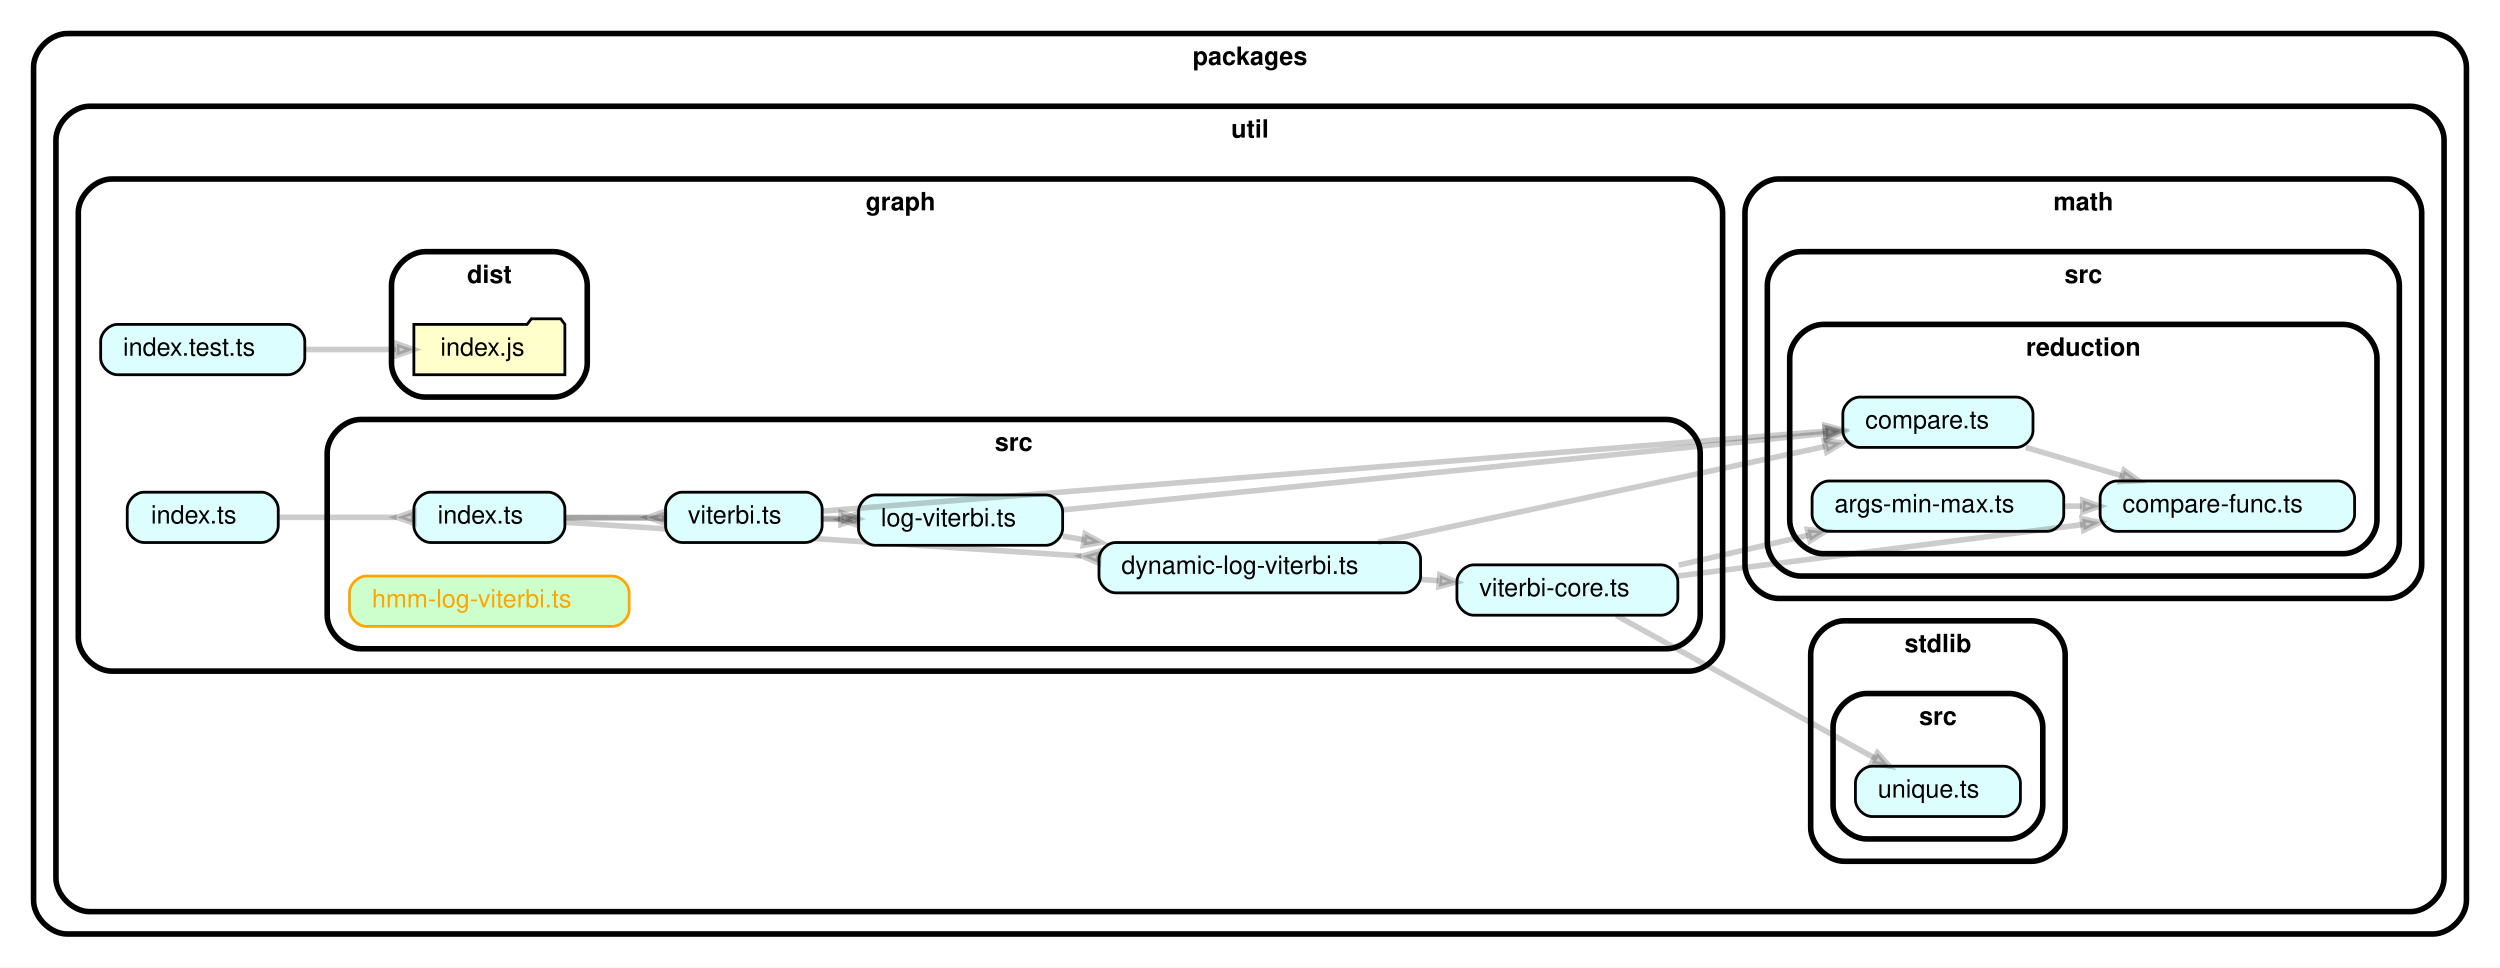
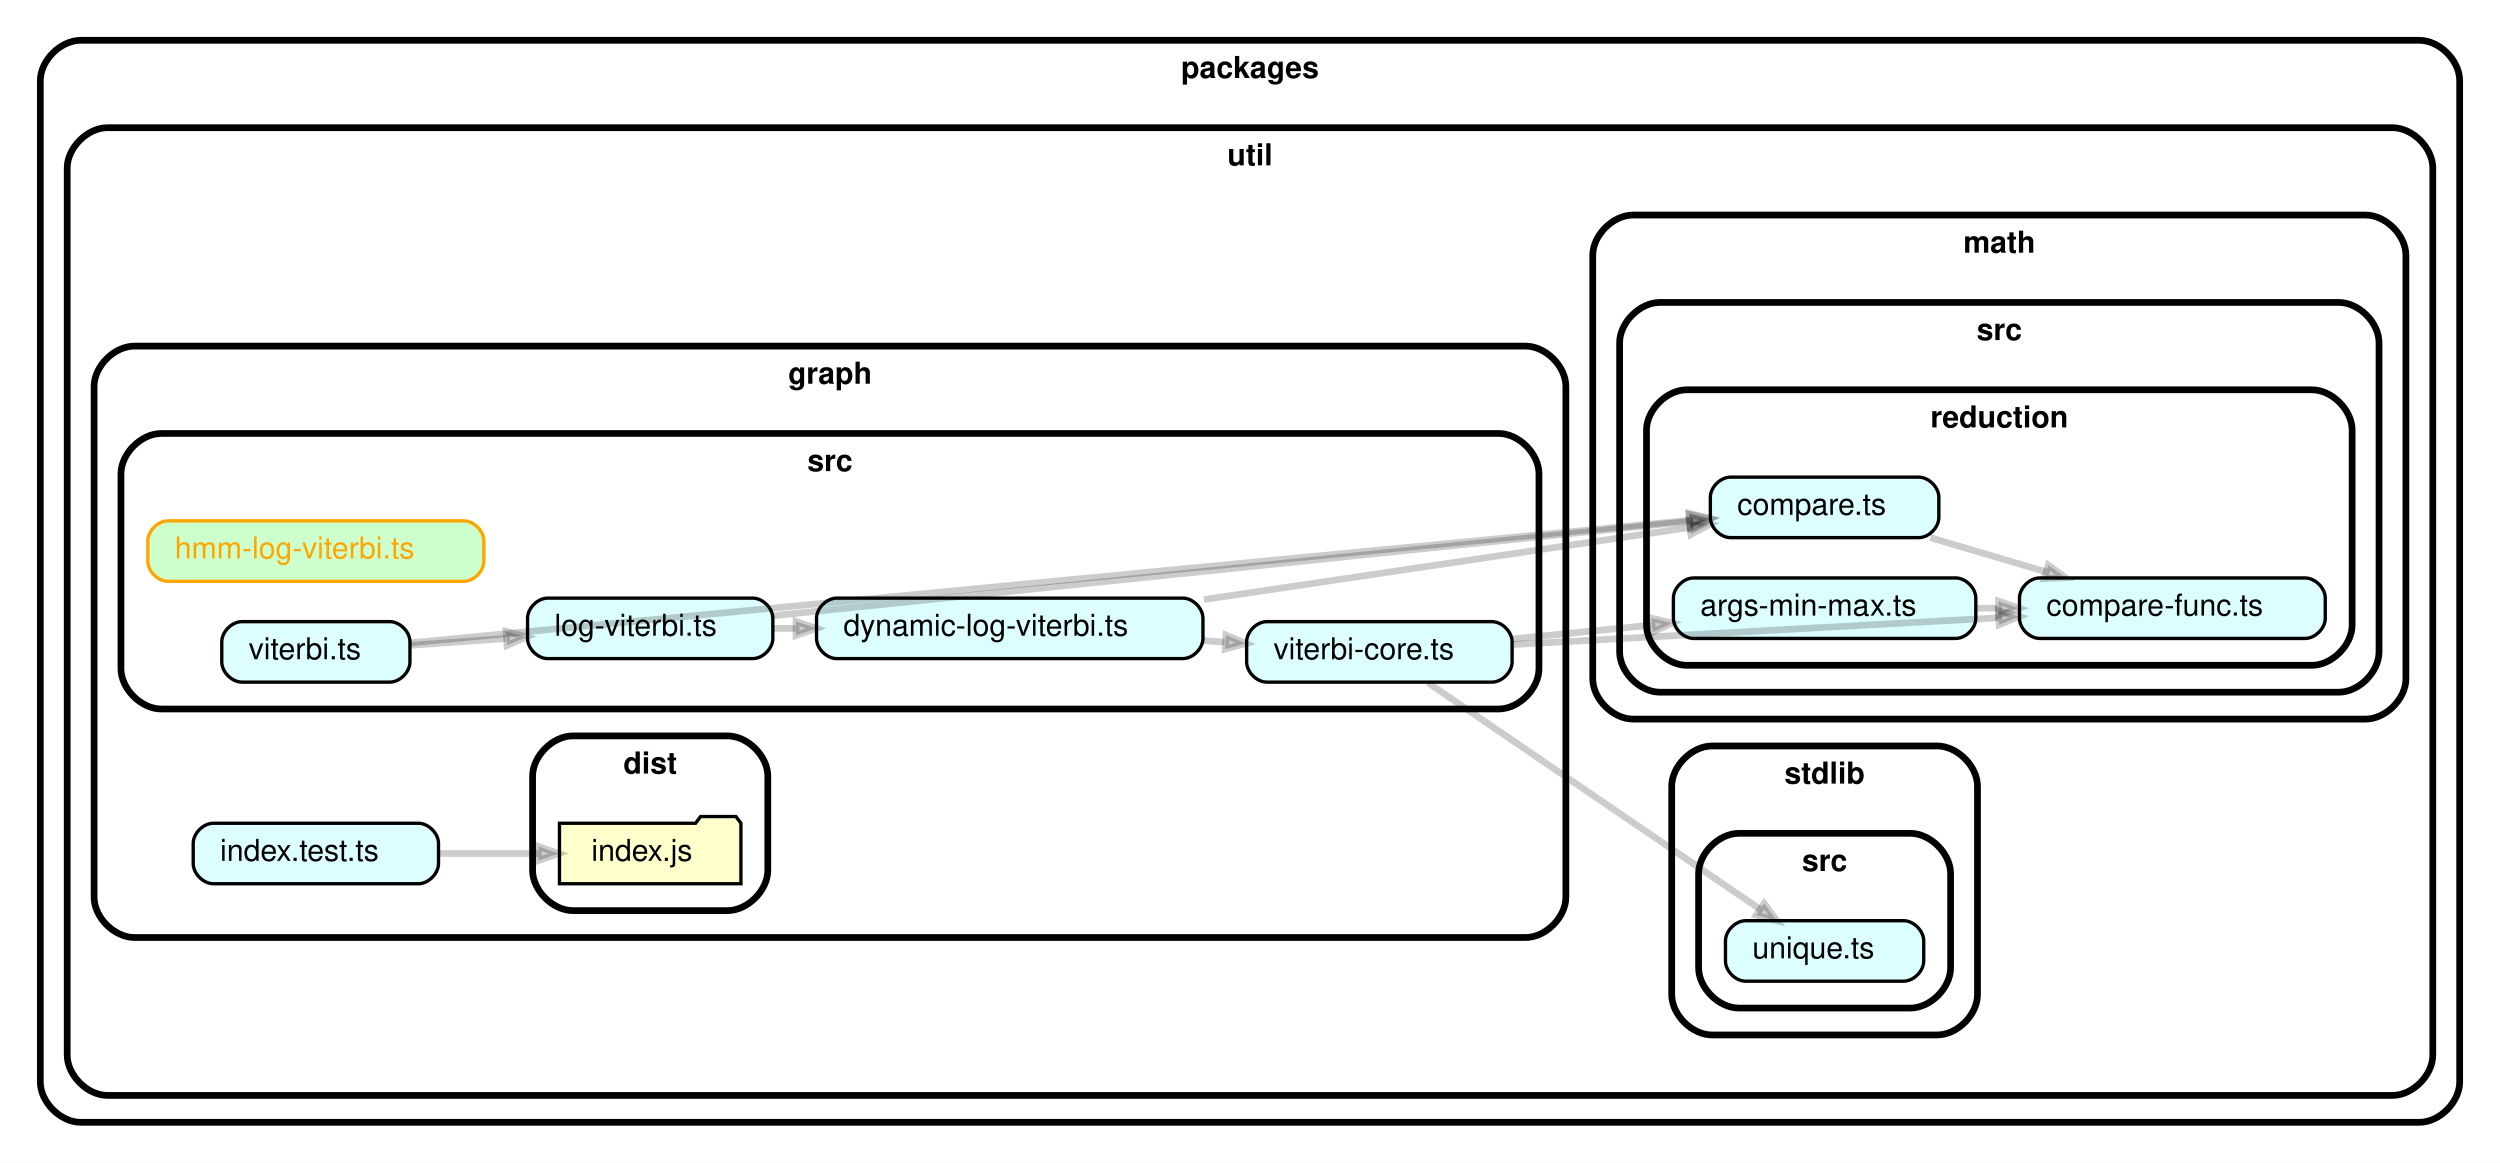
- <svg xmlns="http://www.w3.org/2000/svg" xmlns:xlink="http://www.w3.org/1999/xlink" width="894pt" height="346pt" viewBox="0.00 0.00 894.00 346.00">
+ <svg xmlns="http://www.w3.org/2000/svg" xmlns:xlink="http://www.w3.org/1999/xlink" width="744pt" height="346pt" viewBox="0.00 0.00 744.00 346.00">
  <g id="graph0" class="graph" transform="scale(1 1) rotate(0) translate(4 342)">
-     <polygon fill="white" stroke="transparent" points="-4,4 -4,-342 890,-342 890,4 -4,4" />
+     <polygon fill="white" stroke="transparent" points="-4,4 -4,-342 740,-342 740,4 -4,4" />
    <g id="clust1" class="cluster">
-       <path fill="#ffffff" stroke="black" stroke-width="2" d="M20,-8C20,-8 866,-8 866,-8 872,-8 878,-14 878,-20 878,-20 878,-318 878,-318 878,-324 872,-330 866,-330 866,-330 20,-330 20,-330 14,-330 8,-324 8,-318 8,-318 8,-20 8,-20 8,-14 14,-8 20,-8" />
-       <text text-anchor="middle" x="443" y="-318.8" font-family="Helvetica,sans-Serif" font-weight="bold" font-size="9.00">packages</text>
+       <path fill="#ffffff" stroke="black" stroke-width="2" d="M20,-8C20,-8 716,-8 716,-8 722,-8 728,-14 728,-20 728,-20 728,-318 728,-318 728,-324 722,-330 716,-330 716,-330 20,-330 20,-330 14,-330 8,-324 8,-318 8,-318 8,-20 8,-20 8,-14 14,-8 20,-8" />
+       <text text-anchor="middle" x="368" y="-318.8" font-family="Helvetica,sans-Serif" font-weight="bold" font-size="9.00">packages</text>
    </g>
    <g id="clust2" class="cluster">
-       <path fill="#ffffff" stroke="black" stroke-width="2" d="M28,-16C28,-16 858,-16 858,-16 864,-16 870,-22 870,-28 870,-28 870,-292 870,-292 870,-298 864,-304 858,-304 858,-304 28,-304 28,-304 22,-304 16,-298 16,-292 16,-292 16,-28 16,-28 16,-22 22,-16 28,-16" />
-       <text text-anchor="middle" x="443" y="-292.8" font-family="Helvetica,sans-Serif" font-weight="bold" font-size="9.00">util</text>
+       <path fill="#ffffff" stroke="black" stroke-width="2" d="M28,-16C28,-16 708,-16 708,-16 714,-16 720,-22 720,-28 720,-28 720,-292 720,-292 720,-298 714,-304 708,-304 708,-304 28,-304 28,-304 22,-304 16,-298 16,-292 16,-292 16,-28 16,-28 16,-22 22,-16 28,-16" />
+       <text text-anchor="middle" x="368" y="-292.8" font-family="Helvetica,sans-Serif" font-weight="bold" font-size="9.00">util</text>
    </g>
    <g id="clust3" class="cluster">
-       <path fill="#ffffff" stroke="black" stroke-width="2" d="M36,-102C36,-102 600,-102 600,-102 606,-102 612,-108 612,-114 612,-114 612,-266 612,-266 612,-272 606,-278 600,-278 600,-278 36,-278 36,-278 30,-278 24,-272 24,-266 24,-266 24,-114 24,-114 24,-108 30,-102 36,-102" />
-       <text text-anchor="middle" x="318" y="-266.8" font-family="Helvetica,sans-Serif" font-weight="bold" font-size="9.00">graph</text>
+       <path fill="#ffffff" stroke="black" stroke-width="2" d="M36,-63C36,-63 450,-63 450,-63 456,-63 462,-69 462,-75 462,-75 462,-227 462,-227 462,-233 456,-239 450,-239 450,-239 36,-239 36,-239 30,-239 24,-233 24,-227 24,-227 24,-75 24,-75 24,-69 30,-63 36,-63" />
+       <text text-anchor="middle" x="243" y="-227.8" font-family="Helvetica,sans-Serif" font-weight="bold" font-size="9.00">graph</text>
    </g>
    <g id="clust4" class="cluster">
-       <path fill="#ffffff" stroke="black" stroke-width="2" d="M148,-200C148,-200 194,-200 194,-200 200,-200 206,-206 206,-212 206,-212 206,-240 206,-240 206,-246 200,-252 194,-252 194,-252 148,-252 148,-252 142,-252 136,-246 136,-240 136,-240 136,-212 136,-212 136,-206 142,-200 148,-200" />
-       <text text-anchor="middle" x="171" y="-240.8" font-family="Helvetica,sans-Serif" font-weight="bold" font-size="9.00">dist</text>
+       <path fill="#ffffff" stroke="black" stroke-width="2" d="M166.5,-71C166.5,-71 212.5,-71 212.5,-71 218.5,-71 224.5,-77 224.5,-83 224.5,-83 224.5,-111 224.5,-111 224.5,-117 218.5,-123 212.5,-123 212.5,-123 166.5,-123 166.5,-123 160.5,-123 154.5,-117 154.5,-111 154.5,-111 154.5,-83 154.5,-83 154.5,-77 160.5,-71 166.5,-71" />
+       <text text-anchor="middle" x="189.5" y="-111.8" font-family="Helvetica,sans-Serif" font-weight="bold" font-size="9.00">dist</text>
    </g>
    <g id="clust5" class="cluster">
-       <path fill="#ffffff" stroke="black" stroke-width="2" d="M125,-110C125,-110 592,-110 592,-110 598,-110 604,-116 604,-122 604,-122 604,-180 604,-180 604,-186 598,-192 592,-192 592,-192 125,-192 125,-192 119,-192 113,-186 113,-180 113,-180 113,-122 113,-122 113,-116 119,-110 125,-110" />
-       <text text-anchor="middle" x="358.5" y="-180.8" font-family="Helvetica,sans-Serif" font-weight="bold" font-size="9.00">src</text>
+       <path fill="#ffffff" stroke="black" stroke-width="2" d="M44,-131C44,-131 442,-131 442,-131 448,-131 454,-137 454,-143 454,-143 454,-201 454,-201 454,-207 448,-213 442,-213 442,-213 44,-213 44,-213 38,-213 32,-207 32,-201 32,-201 32,-143 32,-143 32,-137 38,-131 44,-131" />
+       <text text-anchor="middle" x="243" y="-201.8" font-family="Helvetica,sans-Serif" font-weight="bold" font-size="9.00">src</text>
    </g>
    <g id="clust6" class="cluster">
-       <path fill="#ffffff" stroke="black" stroke-width="2" d="M632,-128C632,-128 850,-128 850,-128 856,-128 862,-134 862,-140 862,-140 862,-266 862,-266 862,-272 856,-278 850,-278 850,-278 632,-278 632,-278 626,-278 620,-272 620,-266 620,-266 620,-140 620,-140 620,-134 626,-128 632,-128" />
-       <text text-anchor="middle" x="741" y="-266.8" font-family="Helvetica,sans-Serif" font-weight="bold" font-size="9.00">math</text>
+       <path fill="#ffffff" stroke="black" stroke-width="2" d="M482,-128C482,-128 700,-128 700,-128 706,-128 712,-134 712,-140 712,-140 712,-266 712,-266 712,-272 706,-278 700,-278 700,-278 482,-278 482,-278 476,-278 470,-272 470,-266 470,-266 470,-140 470,-140 470,-134 476,-128 482,-128" />
+       <text text-anchor="middle" x="591" y="-266.8" font-family="Helvetica,sans-Serif" font-weight="bold" font-size="9.00">math</text>
    </g>
    <g id="clust7" class="cluster">
-       <path fill="#ffffff" stroke="black" stroke-width="2" d="M640,-136C640,-136 842,-136 842,-136 848,-136 854,-142 854,-148 854,-148 854,-240 854,-240 854,-246 848,-252 842,-252 842,-252 640,-252 640,-252 634,-252 628,-246 628,-240 628,-240 628,-148 628,-148 628,-142 634,-136 640,-136" />
-       <text text-anchor="middle" x="741" y="-240.8" font-family="Helvetica,sans-Serif" font-weight="bold" font-size="9.00">src</text>
+       <path fill="#ffffff" stroke="black" stroke-width="2" d="M490,-136C490,-136 692,-136 692,-136 698,-136 704,-142 704,-148 704,-148 704,-240 704,-240 704,-246 698,-252 692,-252 692,-252 490,-252 490,-252 484,-252 478,-246 478,-240 478,-240 478,-148 478,-148 478,-142 484,-136 490,-136" />
+       <text text-anchor="middle" x="591" y="-240.8" font-family="Helvetica,sans-Serif" font-weight="bold" font-size="9.00">src</text>
    </g>
    <g id="clust8" class="cluster">
-       <path fill="#ffffff" stroke="black" stroke-width="2" d="M648,-144C648,-144 834,-144 834,-144 840,-144 846,-150 846,-156 846,-156 846,-214 846,-214 846,-220 840,-226 834,-226 834,-226 648,-226 648,-226 642,-226 636,-220 636,-214 636,-214 636,-156 636,-156 636,-150 642,-144 648,-144" />
-       <text text-anchor="middle" x="741" y="-214.8" font-family="Helvetica,sans-Serif" font-weight="bold" font-size="9.00">reduction</text>
+       <path fill="#ffffff" stroke="black" stroke-width="2" d="M498,-144C498,-144 684,-144 684,-144 690,-144 696,-150 696,-156 696,-156 696,-214 696,-214 696,-220 690,-226 684,-226 684,-226 498,-226 498,-226 492,-226 486,-220 486,-214 486,-214 486,-156 486,-156 486,-150 492,-144 498,-144" />
+       <text text-anchor="middle" x="591" y="-214.8" font-family="Helvetica,sans-Serif" font-weight="bold" font-size="9.00">reduction</text>
    </g>
    <g id="clust9" class="cluster">
-       <path fill="#ffffff" stroke="black" stroke-width="2" d="M655.5,-34C655.5,-34 722.5,-34 722.5,-34 728.5,-34 734.5,-40 734.5,-46 734.5,-46 734.5,-108 734.5,-108 734.5,-114 728.5,-120 722.5,-120 722.5,-120 655.5,-120 655.5,-120 649.5,-120 643.5,-114 643.5,-108 643.5,-108 643.5,-46 643.5,-46 643.5,-40 649.5,-34 655.5,-34" />
-       <text text-anchor="middle" x="689" y="-108.8" font-family="Helvetica,sans-Serif" font-weight="bold" font-size="9.00">stdlib</text>
+       <path fill="#ffffff" stroke="black" stroke-width="2" d="M505.5,-34C505.5,-34 572.5,-34 572.5,-34 578.5,-34 584.5,-40 584.5,-46 584.5,-46 584.5,-108 584.5,-108 584.5,-114 578.5,-120 572.5,-120 572.5,-120 505.5,-120 505.5,-120 499.5,-120 493.5,-114 493.5,-108 493.5,-108 493.5,-46 493.5,-46 493.5,-40 499.5,-34 505.5,-34" />
+       <text text-anchor="middle" x="539" y="-108.8" font-family="Helvetica,sans-Serif" font-weight="bold" font-size="9.00">stdlib</text>
    </g>
    <g id="clust10" class="cluster">
-       <path fill="#ffffff" stroke="black" stroke-width="2" d="M663.5,-42C663.5,-42 714.5,-42 714.5,-42 720.5,-42 726.5,-48 726.5,-54 726.5,-54 726.5,-82 726.5,-82 726.5,-88 720.5,-94 714.5,-94 714.5,-94 663.5,-94 663.5,-94 657.5,-94 651.5,-88 651.5,-82 651.5,-82 651.5,-54 651.5,-54 651.5,-48 657.5,-42 663.5,-42" />
-       <text text-anchor="middle" x="689" y="-82.8" font-family="Helvetica,sans-Serif" font-weight="bold" font-size="9.00">src</text>
+       <path fill="#ffffff" stroke="black" stroke-width="2" d="M513.5,-42C513.5,-42 564.5,-42 564.5,-42 570.5,-42 576.5,-48 576.5,-54 576.5,-54 576.5,-82 576.5,-82 576.5,-88 570.5,-94 564.5,-94 564.5,-94 513.5,-94 513.5,-94 507.5,-94 501.5,-88 501.5,-82 501.5,-82 501.5,-54 501.5,-54 501.5,-48 507.5,-42 513.5,-42" />
+       <text text-anchor="middle" x="539" y="-82.8" font-family="Helvetica,sans-Serif" font-weight="bold" font-size="9.00">src</text>
    </g>
    <g id="node1" class="node">
      <g id="a_node1">
        <a xlink:href="packages/util/graph/dist/index.js" xlink:title="index.js">
-           <polygon fill="#ffffcc" stroke="black" points="198,-226 196.5,-228 186,-228 184.5,-226 144,-226 144,-208 198,-208 198,-226" />
-           <text text-anchor="start" x="153.5" y="-214.8" font-family="Helvetica,sans-Serif" font-size="9.00">index.js</text>
+           <polygon fill="#ffffcc" stroke="black" points="216.5,-97 215,-99 204.5,-99 203,-97 162.5,-97 162.5,-79 216.5,-79 216.5,-97" />
+           <text text-anchor="start" x="172" y="-85.8" font-family="Helvetica,sans-Serif" font-size="9.00">index.js</text>
        </a>
      </g>
    </g>
    <g id="node2" class="node">
      <g id="a_node2">
        <a xlink:href="packages/util/graph/index.test.ts" xlink:title="index.test.ts">
-           <path fill="#ddfeff" stroke="black" d="M99,-226C99,-226 38,-226 38,-226 35,-226 32,-223 32,-220 32,-220 32,-214 32,-214 32,-211 35,-208 38,-208 38,-208 99,-208 99,-208 102,-208 105,-211 105,-214 105,-214 105,-220 105,-220 105,-223 102,-226 99,-226" />
-           <text text-anchor="start" x="40" y="-214.8" font-family="Helvetica,sans-Serif" font-size="9.00">index.test.ts</text>
+           <path fill="#ddfeff" stroke="black" d="M120.5,-97C120.5,-97 59.5,-97 59.5,-97 56.5,-97 53.5,-94 53.5,-91 53.5,-91 53.5,-85 53.5,-85 53.5,-82 56.5,-79 59.5,-79 59.5,-79 120.5,-79 120.5,-79 123.5,-79 126.5,-82 126.5,-85 126.5,-85 126.5,-91 126.5,-91 126.5,-94 123.5,-97 120.5,-97" />
+           <text text-anchor="start" x="61.5" y="-85.8" font-family="Helvetica,sans-Serif" font-size="9.00">index.test.ts</text>
        </a>
      </g>
    </g>
    <g id="edge1" class="edge">
-       <path fill="none" stroke="#000000" stroke-width="2" stroke-opacity="0.2" d="M105.22,-217C115.77,-217 127.27,-217 137.61,-217" />
-       <polygon fill="#000000" fill-opacity="0.2" stroke="#000000" stroke-width="2" stroke-opacity="0.2" points="137.88,-219.1 143.88,-217 137.88,-214.9 137.88,-219.1" />
+       <path fill="none" stroke="#000000" stroke-width="2" stroke-opacity="0.2" d="M126.75,-88C136.38,-88 146.74,-88 156.17,-88" />
+       <polygon fill="#000000" fill-opacity="0.2" stroke="#000000" stroke-width="2" stroke-opacity="0.2" points="156.22,-90.1 162.22,-88 156.22,-85.9 156.22,-90.1" />
    </g>
    <g id="node3" class="node">
      <g id="a_node3">
-         <a xlink:href="packages/util/graph/index.ts" xlink:title="index.ts">
-           <path fill="#ddfeff" stroke="black" d="M89.5,-166C89.5,-166 47.5,-166 47.5,-166 44.5,-166 41.5,-163 41.5,-160 41.5,-160 41.5,-154 41.5,-154 41.5,-151 44.5,-148 47.5,-148 47.5,-148 89.5,-148 89.5,-148 92.5,-148 95.5,-151 95.5,-154 95.5,-154 95.5,-160 95.5,-160 95.5,-163 92.5,-166 89.5,-166" />
-           <text text-anchor="start" x="50" y="-154.8" font-family="Helvetica,sans-Serif" font-size="9.00">index.ts</text>
+         <a xlink:href="packages/util/graph/src/dynamic-log-viterbi.ts" xlink:title="dynamic-log-viterbi.ts">
+           <path fill="#ddfeff" stroke="black" d="M348,-164C348,-164 245,-164 245,-164 242,-164 239,-161 239,-158 239,-158 239,-152 239,-152 239,-149 242,-146 245,-146 245,-146 348,-146 348,-146 351,-146 354,-149 354,-152 354,-152 354,-158 354,-158 354,-161 351,-164 348,-164" />
+           <text text-anchor="start" x="247" y="-152.8" font-family="Helvetica,sans-Serif" font-size="9.00">dynamic-log-viterbi.ts</text>
        </a>
      </g>
    </g>
    <g id="node4" class="node">
      <g id="a_node4">
-         <a xlink:href="packages/util/graph/src/index.ts" xlink:title="index.ts">
-           <path fill="#ddfeff" stroke="black" d="M192,-166C192,-166 150,-166 150,-166 147,-166 144,-163 144,-160 144,-160 144,-154 144,-154 144,-151 147,-148 150,-148 150,-148 192,-148 192,-148 195,-148 198,-151 198,-154 198,-154 198,-160 198,-160 198,-163 195,-166 192,-166" />
-           <text text-anchor="start" x="152.5" y="-154.8" font-family="Helvetica,sans-Serif" font-size="9.00">index.ts</text>
+         <a xlink:href="packages/util/graph/src/viterbi-core.ts" xlink:title="viterbi-core.ts">
+           <path fill="#ddfeff" stroke="black" d="M440,-157C440,-157 373,-157 373,-157 370,-157 367,-154 367,-151 367,-151 367,-145 367,-145 367,-142 370,-139 373,-139 373,-139 440,-139 440,-139 443,-139 446,-142 446,-145 446,-145 446,-151 446,-151 446,-154 443,-157 440,-157" />
+           <text text-anchor="start" x="375" y="-145.8" font-family="Helvetica,sans-Serif" font-size="9.00">viterbi-core.ts</text>
        </a>
      </g>
    </g>
    <g id="edge2" class="edge">
-       <path fill="none" stroke="#000000" stroke-width="2" stroke-opacity="0.2" d="M95.64,-157C108.55,-157 124.25,-157 137.88,-157" />
-       <polygon fill="#000000" fill-opacity="0.2" stroke="#000000" stroke-width="2" stroke-opacity="0.2" points="143.99,-159.1 137.99,-157 143.99,-154.9 143.99,-159.1" />
+       <path fill="none" stroke="#000000" stroke-width="2" stroke-opacity="0.2" d="M354.03,-151.34C356.17,-151.2 358.31,-151.06 360.43,-150.92" />
+       <polygon fill="#000000" fill-opacity="0.2" stroke="#000000" stroke-width="2" stroke-opacity="0.2" points="360.87,-153 366.72,-150.51 360.6,-148.81 360.87,-153" />
    </g>
    <g id="node5" class="node">
      <g id="a_node5">
-         <a xlink:href="packages/util/graph/src/dynamic-log-viterbi.ts" xlink:title="dynamic-log-viterbi.ts">
-           <path fill="#ddfeff" stroke="black" d="M498,-148C498,-148 395,-148 395,-148 392,-148 389,-145 389,-142 389,-142 389,-136 389,-136 389,-133 392,-130 395,-130 395,-130 498,-130 498,-130 501,-130 504,-133 504,-136 504,-136 504,-142 504,-142 504,-145 501,-148 498,-148" />
-           <text text-anchor="start" x="397" y="-136.8" font-family="Helvetica,sans-Serif" font-size="9.00">dynamic-log-viterbi.ts</text>
+         <a xlink:href="packages/util/math/src/reduction/compare.ts" xlink:title="compare.ts">
+           <path fill="#ddfeff" stroke="black" d="M567,-200C567,-200 511,-200 511,-200 508,-200 505,-197 505,-194 505,-194 505,-188 505,-188 505,-185 508,-182 511,-182 511,-182 567,-182 567,-182 570,-182 573,-185 573,-188 573,-188 573,-194 573,-194 573,-197 570,-200 567,-200" />
+           <text text-anchor="start" x="513" y="-188.8" font-family="Helvetica,sans-Serif" font-size="9.00">compare.ts</text>
        </a>
      </g>
    </g>
-     <g id="edge5" class="edge">
-       <path fill="none" stroke="#000000" stroke-width="2" stroke-opacity="0.2" d="M198.17,-155.22C240.74,-152.44 324.31,-146.98 382.7,-143.17" />
-       <polygon fill="#000000" fill-opacity="0.2" stroke="#000000" stroke-width="2" stroke-opacity="0.2" points="389.11,-144.85 382.99,-143.15 388.84,-140.66 389.11,-144.85" />
+     <g id="edge3" class="edge">
+       <path fill="none" stroke="#000000" stroke-width="2" stroke-opacity="0.2" d="M354.28,-163.58C398.82,-170.19 459.29,-179.17 498.72,-185.02" />
+       <polygon fill="#000000" fill-opacity="0.2" stroke="#000000" stroke-width="2" stroke-opacity="0.2" points="498.62,-187.13 504.86,-185.93 499.23,-182.97 498.62,-187.13" />
    </g>
-     <g id="node9" class="node">
-       <g id="a_node9">
-         <a xlink:href="packages/util/graph/src/log-viterbi.ts" xlink:title="log-viterbi.ts">
-           <path fill="#ddfeff" stroke="black" d="M370,-165C370,-165 309,-165 309,-165 306,-165 303,-162 303,-159 303,-159 303,-153 303,-153 303,-150 306,-147 309,-147 309,-147 370,-147 370,-147 373,-147 376,-150 376,-153 376,-153 376,-159 376,-159 376,-162 373,-165 370,-165" />
-           <text text-anchor="start" x="311" y="-153.8" font-family="Helvetica,sans-Serif" font-size="9.00">log-viterbi.ts</text>
+     <g id="node8" class="node">
+       <g id="a_node8">
+         <a xlink:href="packages/util/math/src/reduction/args-min-max.ts" xlink:title="args-min-max.ts">
+           <path fill="#ddfeff" stroke="black" d="M578,-170C578,-170 500,-170 500,-170 497,-170 494,-167 494,-164 494,-164 494,-158 494,-158 494,-155 497,-152 500,-152 500,-152 578,-152 578,-152 581,-152 584,-155 584,-158 584,-158 584,-164 584,-164 584,-167 581,-170 578,-170" />
+           <text text-anchor="start" x="502" y="-158.8" font-family="Helvetica,sans-Serif" font-size="9.00">args-min-max.ts</text>
        </a>
      </g>
    </g>
    <g id="edge6" class="edge">
-       <path fill="none" stroke="#000000" stroke-width="2" stroke-opacity="0.2" d="M198.07,-156.84C224.67,-156.68 265.67,-156.44 296.69,-156.25" />
-       <polygon fill="#000000" fill-opacity="0.2" stroke="#000000" stroke-width="2" stroke-opacity="0.2" points="302.77,-158.32 296.75,-156.25 302.74,-154.12 302.77,-158.32" />
+       <path fill="none" stroke="#000000" stroke-width="2" stroke-opacity="0.2" d="M446.3,-151.87C459.2,-153.15 473.76,-154.6 487.42,-155.96" />
+       <polygon fill="#000000" fill-opacity="0.2" stroke="#000000" stroke-width="2" stroke-opacity="0.2" points="487.44,-158.07 493.62,-156.58 487.86,-153.89 487.44,-158.07" />
    </g>
-     <g id="node10" class="node">
-       <g id="a_node10">
-         <a xlink:href="packages/util/graph/src/viterbi.ts" xlink:title="viterbi.ts">
-           <path fill="#ddfeff" stroke="black" d="M284,-166C284,-166 240,-166 240,-166 237,-166 234,-163 234,-160 234,-160 234,-154 234,-154 234,-151 237,-148 240,-148 240,-148 284,-148 284,-148 287,-148 290,-151 290,-154 290,-154 290,-160 290,-160 290,-163 287,-166 284,-166" />
-           <text text-anchor="start" x="242" y="-154.8" font-family="Helvetica,sans-Serif" font-size="9.00">viterbi.ts</text>
+     <g id="node9" class="node">
+       <g id="a_node9">
+         <a xlink:href="packages/util/math/src/reduction/compare-func.ts" xlink:title="compare-func.ts">
+           <path fill="#ddfeff" stroke="black" d="M682,-170C682,-170 603,-170 603,-170 600,-170 597,-167 597,-164 597,-164 597,-158 597,-158 597,-155 600,-152 603,-152 603,-152 682,-152 682,-152 685,-152 688,-155 688,-158 688,-158 688,-164 688,-164 688,-167 685,-170 682,-170" />
+           <text text-anchor="start" x="605" y="-158.8" font-family="Helvetica,sans-Serif" font-size="9.00">compare-func.ts</text>
        </a>
      </g>
    </g>
    <g id="edge7" class="edge">
-       <path fill="none" stroke="#000000" stroke-width="2" stroke-opacity="0.2" d="M198.22,-157C207.39,-157 217.81,-157 227.5,-157" />
-       <polygon fill="#000000" fill-opacity="0.2" stroke="#000000" stroke-width="2" stroke-opacity="0.2" points="233.73,-159.1 227.73,-157 233.73,-154.9 233.73,-159.1" />
+       <path fill="none" stroke="#000000" stroke-width="2" stroke-opacity="0.2" d="M446,-150.18C485.73,-152.36 547.18,-155.75 590.77,-158.15" />
+       <polygon fill="#000000" fill-opacity="0.2" stroke="#000000" stroke-width="2" stroke-opacity="0.2" points="590.7,-160.25 596.8,-158.48 590.93,-156.06 590.7,-160.25" />
+     </g>
+     <g id="node10" class="node">
+       <g id="a_node10">
+         <a xlink:href="packages/util/stdlib/src/unique.ts" xlink:title="unique.ts">
+           <path fill="#ddfeff" stroke="black" d="M562.5,-68C562.5,-68 515.5,-68 515.5,-68 512.5,-68 509.5,-65 509.5,-62 509.5,-62 509.5,-56 509.5,-56 509.5,-53 512.5,-50 515.5,-50 515.5,-50 562.5,-50 562.5,-50 565.5,-50 568.5,-53 568.5,-56 568.5,-56 568.5,-62 568.5,-62 568.5,-65 565.5,-68 562.5,-68" />
+           <text text-anchor="start" x="517.5" y="-56.8" font-family="Helvetica,sans-Serif" font-size="9.00">unique.ts</text>
+         </a>
+       </g>
+     </g>
+     <g id="edge8" class="edge">
+       <path fill="none" stroke="#000000" stroke-width="2" stroke-opacity="0.2" d="M420.97,-138.81C444.54,-122.74 493.25,-89.52 519.79,-71.42" />
+       <polygon fill="#000000" fill-opacity="0.2" stroke="#000000" stroke-width="2" stroke-opacity="0.2" points="521.02,-73.12 524.79,-68.01 518.65,-69.65 521.02,-73.12" />
+     </g>
+     <g id="edge12" class="edge">
+       <path fill="none" stroke="#000000" stroke-width="2" stroke-opacity="0.2" d="M570.45,-182C581.29,-178.8 593.61,-175.15 604.91,-171.81" />
+       <polygon fill="#000000" fill-opacity="0.2" stroke="#000000" stroke-width="2" stroke-opacity="0.2" points="605.56,-173.81 610.72,-170.1 604.37,-169.79 605.56,-173.81" />
    </g>
    <g id="node6" class="node">
      <g id="a_node6">
-         <a xlink:href="packages/util/graph/src/viterbi-core.ts" xlink:title="viterbi-core.ts">
-           <path fill="#ddfeff" stroke="black" d="M590,-140C590,-140 523,-140 523,-140 520,-140 517,-137 517,-134 517,-134 517,-128 517,-128 517,-125 520,-122 523,-122 523,-122 590,-122 590,-122 593,-122 596,-125 596,-128 596,-128 596,-134 596,-134 596,-137 593,-140 590,-140" />
-           <text text-anchor="start" x="525" y="-128.8" font-family="Helvetica,sans-Serif" font-size="9.00">viterbi-core.ts</text>
+         <a xlink:href="packages/util/graph/src/hmm-log-viterbi.ts" xlink:title="no-orphans">
+           <path fill="#ccffcc" stroke="orange" d="M134,-187C134,-187 46,-187 46,-187 43,-187 40,-184 40,-181 40,-181 40,-175 40,-175 40,-172 43,-169 46,-169 46,-169 134,-169 134,-169 137,-169 140,-172 140,-175 140,-175 140,-181 140,-181 140,-184 137,-187 134,-187" />
+           <text text-anchor="start" x="48" y="-175.8" font-family="Helvetica,sans-Serif" font-size="9.00" fill="orange">hmm-log-viterbi.ts</text>
        </a>
      </g>
    </g>
-     <g id="edge3" class="edge">
-       <path fill="none" stroke="#000000" stroke-width="2" stroke-opacity="0.2" d="M504.03,-134.81C506.17,-134.65 508.31,-134.5 510.43,-134.34" />
-       <polygon fill="#000000" fill-opacity="0.2" stroke="#000000" stroke-width="2" stroke-opacity="0.2" points="510.89,-136.41 516.72,-133.87 510.58,-132.22 510.89,-136.41" />
-     </g>
    <g id="node7" class="node">
      <g id="a_node7">
-         <a xlink:href="packages/util/math/src/reduction/compare.ts" xlink:title="compare.ts">
-           <path fill="#ddfeff" stroke="black" d="M717,-200C717,-200 661,-200 661,-200 658,-200 655,-197 655,-194 655,-194 655,-188 655,-188 655,-185 658,-182 661,-182 661,-182 717,-182 717,-182 720,-182 723,-185 723,-188 723,-188 723,-194 723,-194 723,-197 720,-200 717,-200" />
-           <text text-anchor="start" x="663" y="-188.8" font-family="Helvetica,sans-Serif" font-size="9.00">compare.ts</text>
+         <a xlink:href="packages/util/graph/src/log-viterbi.ts" xlink:title="log-viterbi.ts">
+           <path fill="#ddfeff" stroke="black" d="M220,-164C220,-164 159,-164 159,-164 156,-164 153,-161 153,-158 153,-158 153,-152 153,-152 153,-149 156,-146 159,-146 159,-146 220,-146 220,-146 223,-146 226,-149 226,-152 226,-152 226,-158 226,-158 226,-161 223,-164 220,-164" />
+           <text text-anchor="start" x="161" y="-152.8" font-family="Helvetica,sans-Serif" font-size="9.00">log-viterbi.ts</text>
        </a>
      </g>
    </g>
    <g id="edge4" class="edge">
-       <path fill="none" stroke="#000000" stroke-width="2" stroke-opacity="0.2" d="M488.74,-148.06C533.71,-157.7 604.37,-172.85 648.62,-182.34" />
-       <polygon fill="#000000" fill-opacity="0.2" stroke="#000000" stroke-width="2" stroke-opacity="0.2" points="648.37,-184.44 654.68,-183.64 649.26,-180.33 648.37,-184.44" />
+       <path fill="none" stroke="#000000" stroke-width="2" stroke-opacity="0.2" d="M226.05,-155C228.26,-155 230.52,-155 232.8,-155" />
+       <polygon fill="#000000" fill-opacity="0.2" stroke="#000000" stroke-width="2" stroke-opacity="0.2" points="232.9,-157.1 238.9,-155 232.9,-152.9 232.9,-157.1" />
+     </g>
+     <g id="edge5" class="edge">
+       <path fill="none" stroke="#000000" stroke-width="2" stroke-opacity="0.2" d="M226.24,-158.78C292.25,-165.58 430.39,-179.81 498.82,-186.86" />
+       <polygon fill="#000000" fill-opacity="0.2" stroke="#000000" stroke-width="2" stroke-opacity="0.2" points="498.63,-188.95 504.82,-187.48 499.06,-184.78 498.63,-188.95" />
+     </g>
+     <g id="edge11" class="edge">
+       <path fill="none" stroke="#000000" stroke-width="2" stroke-opacity="0.2" d="M584.22,-161C586.31,-161 588.41,-161 590.5,-161" />
+       <polygon fill="#000000" fill-opacity="0.2" stroke="#000000" stroke-width="2" stroke-opacity="0.2" points="590.79,-163.1 596.79,-161 590.79,-158.9 590.79,-163.1" />
    </g>
    <g id="node11" class="node">
      <g id="a_node11">
-         <a xlink:href="packages/util/math/src/reduction/args-min-max.ts" xlink:title="args-min-max.ts">
-           <path fill="#ddfeff" stroke="black" d="M728,-170C728,-170 650,-170 650,-170 647,-170 644,-167 644,-164 644,-164 644,-158 644,-158 644,-155 647,-152 650,-152 650,-152 728,-152 728,-152 731,-152 734,-155 734,-158 734,-158 734,-164 734,-164 734,-167 731,-170 728,-170" />
-           <text text-anchor="start" x="652" y="-158.8" font-family="Helvetica,sans-Serif" font-size="9.00">args-min-max.ts</text>
+         <a xlink:href="packages/util/graph/src/viterbi.ts" xlink:title="viterbi.ts">
+           <path fill="#ddfeff" stroke="black" d="M112,-157C112,-157 68,-157 68,-157 65,-157 62,-154 62,-151 62,-151 62,-145 62,-145 62,-142 65,-139 68,-139 68,-139 112,-139 112,-139 115,-139 118,-142 118,-145 118,-145 118,-151 118,-151 118,-154 115,-157 112,-157" />
+           <text text-anchor="start" x="70" y="-145.8" font-family="Helvetica,sans-Serif" font-size="9.00">viterbi.ts</text>
        </a>
      </g>
    </g>
    <g id="edge10" class="edge">
-       <path fill="none" stroke="#000000" stroke-width="2" stroke-opacity="0.2" d="M596.3,-139.92C610.89,-143.27 627.61,-147.12 642.74,-150.6" />
-       <polygon fill="#000000" fill-opacity="0.2" stroke="#000000" stroke-width="2" stroke-opacity="0.2" points="642.35,-152.66 648.67,-151.96 643.29,-148.57 642.35,-152.66" />
-     </g>
-     <g id="node12" class="node">
-       <g id="a_node12">
-         <a xlink:href="packages/util/math/src/reduction/compare-func.ts" xlink:title="compare-func.ts">
-           <path fill="#ddfeff" stroke="black" d="M832,-170C832,-170 753,-170 753,-170 750,-170 747,-167 747,-164 747,-164 747,-158 747,-158 747,-155 750,-152 753,-152 753,-152 832,-152 832,-152 835,-152 838,-155 838,-158 838,-158 838,-164 838,-164 838,-167 835,-170 832,-170" />
-           <text text-anchor="start" x="755" y="-158.8" font-family="Helvetica,sans-Serif" font-size="9.00">compare-func.ts</text>
-         </a>
-       </g>
-     </g>
-     <g id="edge11" class="edge">
-       <path fill="none" stroke="#000000" stroke-width="2" stroke-opacity="0.2" d="M596,-136.02C635.73,-141.07 697.18,-148.88 740.77,-154.42" />
-       <polygon fill="#000000" fill-opacity="0.2" stroke="#000000" stroke-width="2" stroke-opacity="0.2" points="740.59,-156.52 746.8,-155.19 741.12,-152.35 740.59,-156.52" />
-     </g>
-     <g id="node13" class="node">
-       <g id="a_node13">
-         <a xlink:href="packages/util/stdlib/src/unique.ts" xlink:title="unique.ts">
-           <path fill="#ddfeff" stroke="black" d="M712.5,-68C712.5,-68 665.5,-68 665.5,-68 662.5,-68 659.5,-65 659.5,-62 659.5,-62 659.5,-56 659.5,-56 659.5,-53 662.5,-50 665.5,-50 665.5,-50 712.5,-50 712.5,-50 715.5,-50 718.5,-53 718.5,-56 718.5,-56 718.5,-62 718.5,-62 718.5,-65 715.5,-68 712.5,-68" />
-           <text text-anchor="start" x="667.5" y="-56.8" font-family="Helvetica,sans-Serif" font-size="9.00">unique.ts</text>
-         </a>
-       </g>
-     </g>
-     <g id="edge12" class="edge">
-       <path fill="none" stroke="#000000" stroke-width="2" stroke-opacity="0.2" d="M574.03,-121.88C597.46,-108.95 640.38,-85.27 666.34,-70.95" />
-       <polygon fill="#000000" fill-opacity="0.2" stroke="#000000" stroke-width="2" stroke-opacity="0.2" points="667.37,-72.78 671.61,-68.04 665.34,-69.1 667.37,-72.78" />
-     </g>
-     <g id="edge16" class="edge">
-       <path fill="none" stroke="#000000" stroke-width="2" stroke-opacity="0.2" d="M720.45,-182C731.29,-178.8 743.61,-175.15 754.91,-171.81" />
-       <polygon fill="#000000" fill-opacity="0.2" stroke="#000000" stroke-width="2" stroke-opacity="0.2" points="755.56,-173.81 760.72,-170.1 754.37,-169.79 755.56,-173.81" />
-     </g>
-     <g id="node8" class="node">
-       <g id="a_node8">
-         <a xlink:href="packages/util/graph/src/hmm-log-viterbi.ts" xlink:title="no-orphans">
-           <path fill="#ccffcc" stroke="orange" d="M215,-136C215,-136 127,-136 127,-136 124,-136 121,-133 121,-130 121,-130 121,-124 121,-124 121,-121 124,-118 127,-118 127,-118 215,-118 215,-118 218,-118 221,-121 221,-124 221,-124 221,-130 221,-130 221,-133 218,-136 215,-136" />
-           <text text-anchor="start" x="129" y="-124.8" font-family="Helvetica,sans-Serif" font-size="9.00" fill="orange">hmm-log-viterbi.ts</text>
-         </a>
-       </g>
-     </g>
-     <g id="edge8" class="edge">
-       <path fill="none" stroke="#000000" stroke-width="2" stroke-opacity="0.2" d="M376.05,-150.24C378.52,-149.84 381.06,-149.43 383.62,-149.02" />
-       <polygon fill="#000000" fill-opacity="0.2" stroke="#000000" stroke-width="2" stroke-opacity="0.2" points="384.06,-151.07 389.65,-148.04 383.39,-146.93 384.06,-151.07" />
+       <path fill="none" stroke="#000000" stroke-width="2" stroke-opacity="0.2" d="M118.09,-150.69C194.96,-158.05 409.01,-178.55 498.67,-187.14" />
+       <polygon fill="#000000" fill-opacity="0.2" stroke="#000000" stroke-width="2" stroke-opacity="0.2" points="498.74,-189.25 504.91,-187.74 499.14,-185.07 498.74,-189.25" />
    </g>
    <g id="edge9" class="edge">
-       <path fill="none" stroke="#000000" stroke-width="2" stroke-opacity="0.2" d="M376.24,-159.68C442.25,-166.29 580.39,-180.12 648.82,-186.98" />
-       <polygon fill="#000000" fill-opacity="0.2" stroke="#000000" stroke-width="2" stroke-opacity="0.2" points="648.64,-189.07 654.82,-187.58 649.06,-184.89 648.64,-189.07" />
-     </g>
-     <g id="edge14" class="edge">
-       <path fill="none" stroke="#000000" stroke-width="2" stroke-opacity="0.2" d="M290.02,-159.23C363.6,-165.09 562.56,-180.93 648.53,-187.78" />
-       <polygon fill="#000000" fill-opacity="0.2" stroke="#000000" stroke-width="2" stroke-opacity="0.2" points="648.62,-189.89 654.77,-188.27 648.95,-185.7 648.62,-189.89" />
-     </g>
-     <g id="edge13" class="edge">
-       <path fill="none" stroke="#000000" stroke-width="2" stroke-opacity="0.2" d="M290.26,-156.64C292.28,-156.61 294.36,-156.58 296.45,-156.56" />
-       <polygon fill="#000000" fill-opacity="0.2" stroke="#000000" stroke-width="2" stroke-opacity="0.2" points="296.77,-158.65 302.74,-156.47 296.71,-154.45 296.77,-158.65" />
-     </g>
-     <g id="edge15" class="edge">
-       <path fill="none" stroke="#000000" stroke-width="2" stroke-opacity="0.2" d="M734.22,-161C736.31,-161 738.41,-161 740.5,-161" />
-       <polygon fill="#000000" fill-opacity="0.2" stroke="#000000" stroke-width="2" stroke-opacity="0.2" points="740.79,-163.1 746.79,-161 740.79,-158.9 740.79,-163.1" />
+       <path fill="none" stroke="#000000" stroke-width="2" stroke-opacity="0.2" d="M118.16,-149.95C126.94,-150.58 136.89,-151.3 146.49,-151.98" />
+       <polygon fill="#000000" fill-opacity="0.2" stroke="#000000" stroke-width="2" stroke-opacity="0.2" points="146.6,-154.1 152.73,-152.43 146.9,-149.91 146.6,-154.1" />
    </g>
  </g>
</svg>
